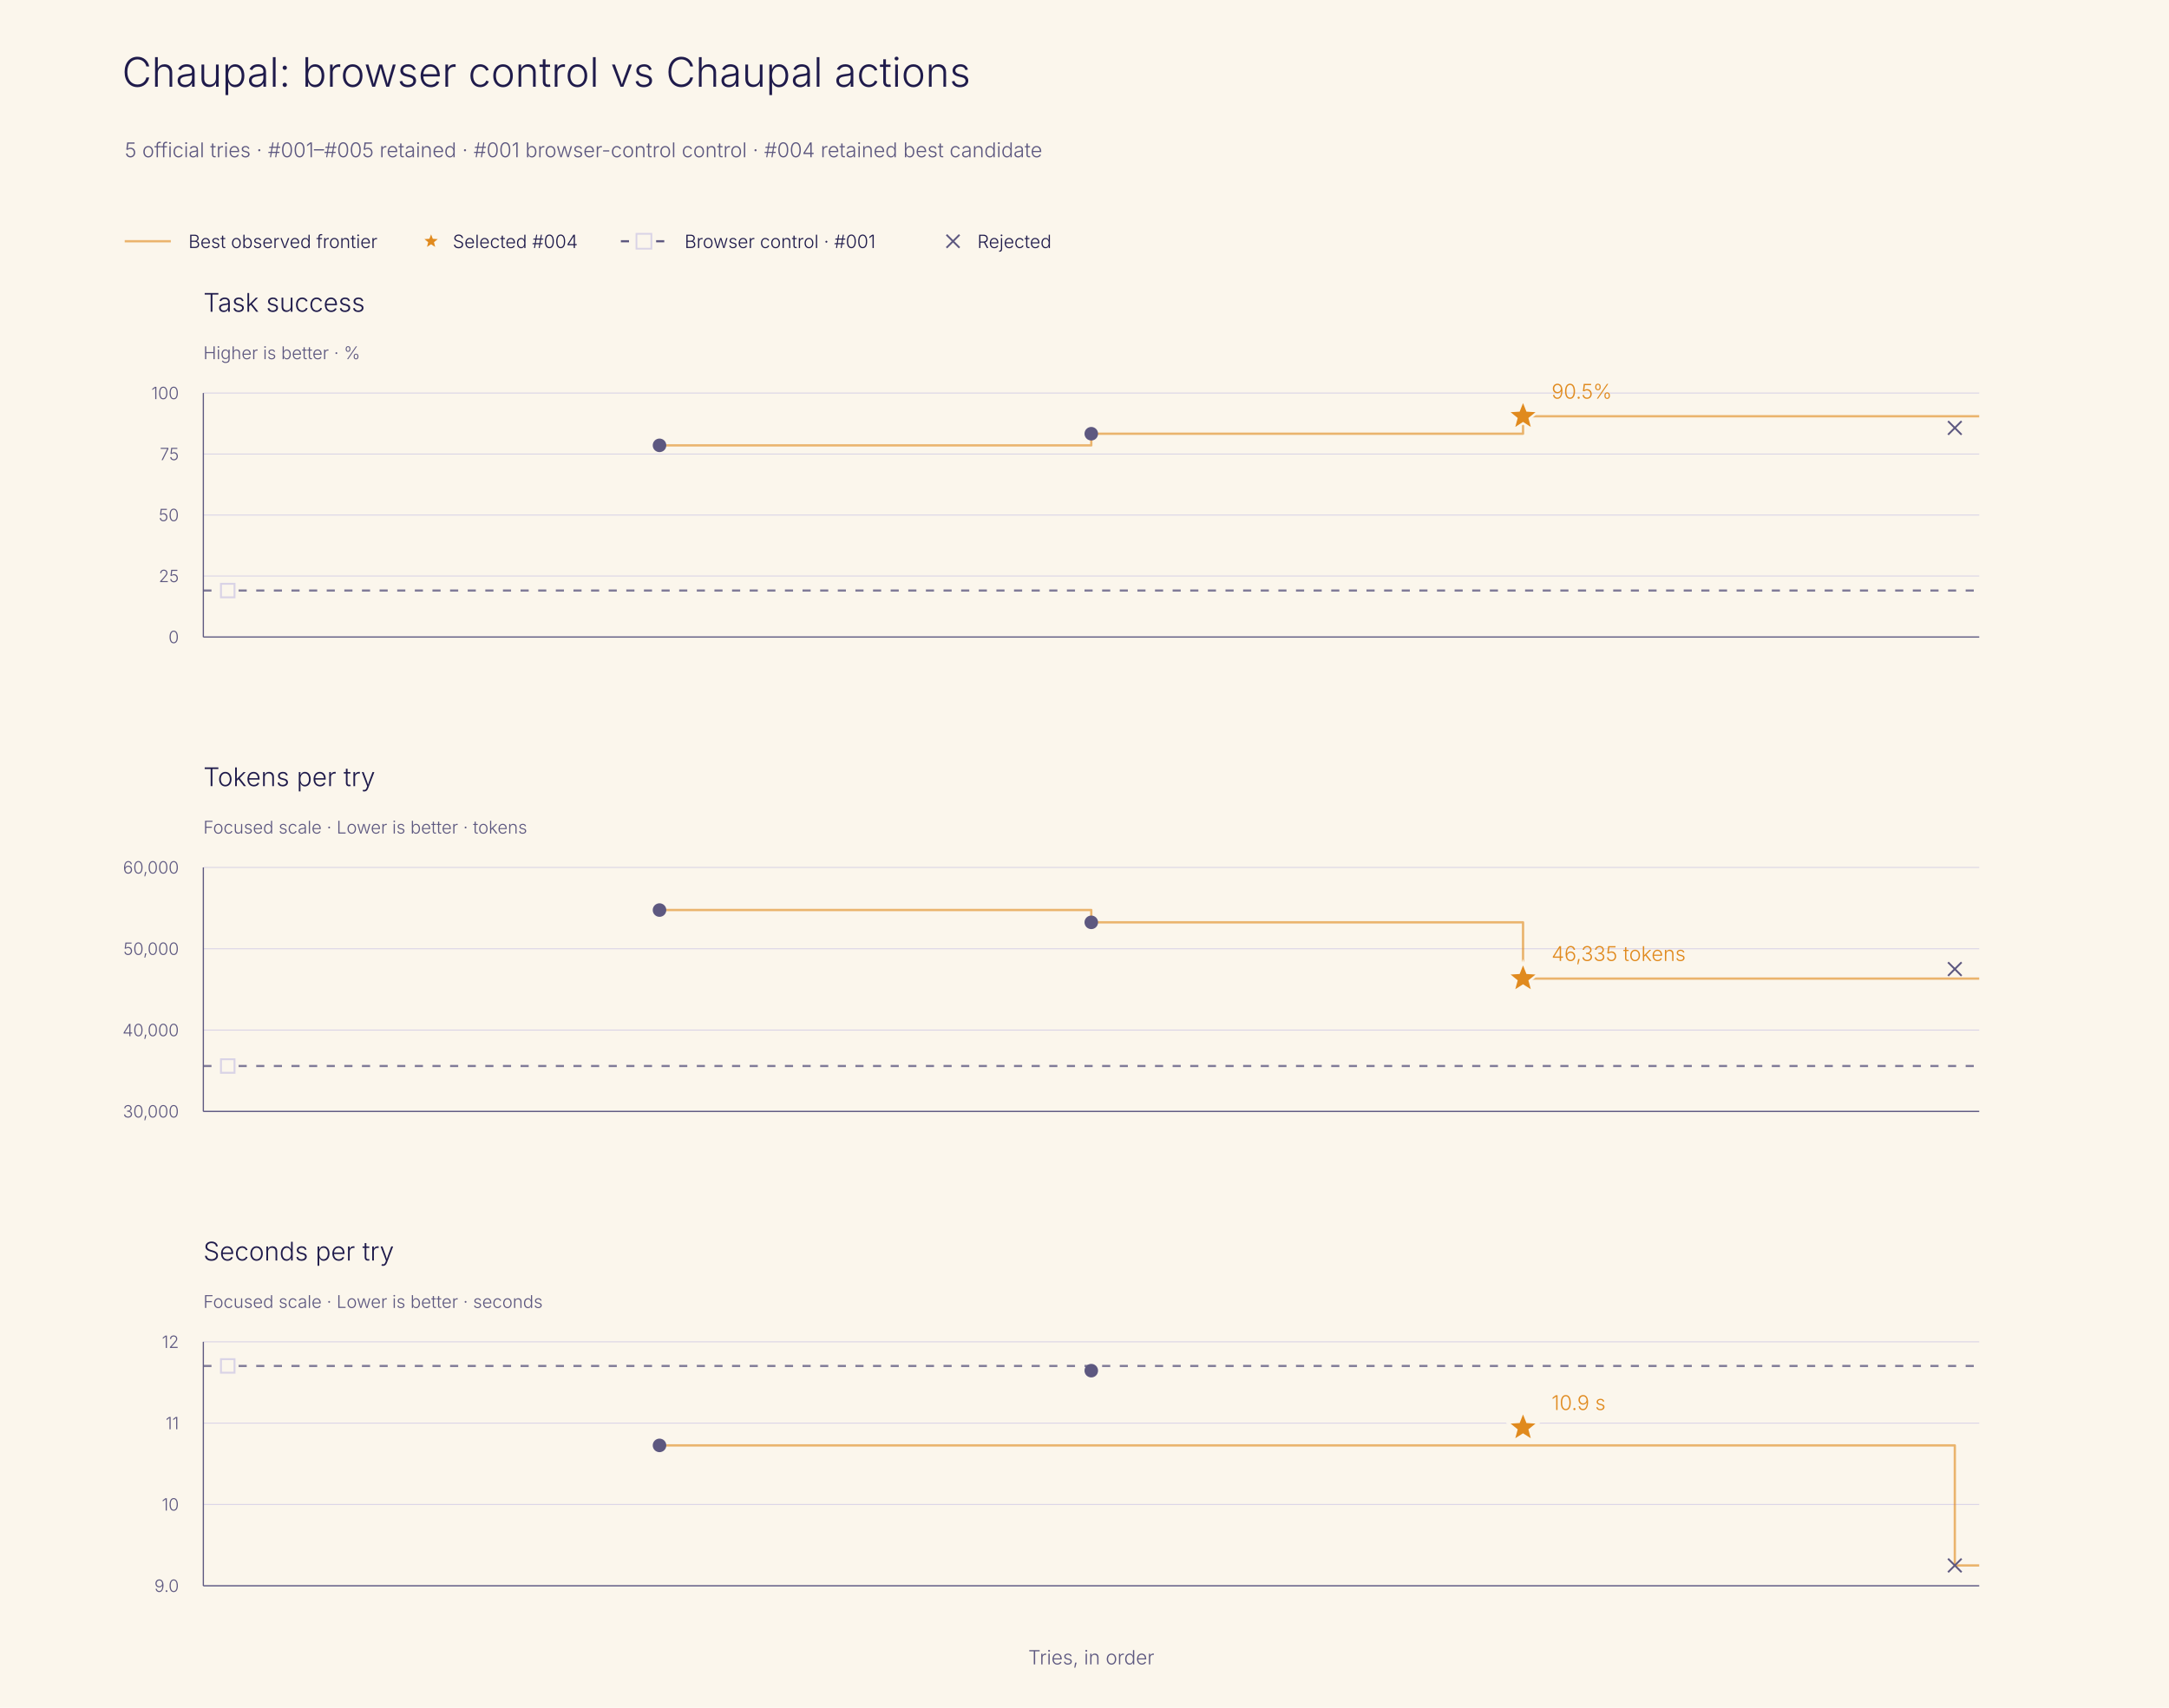
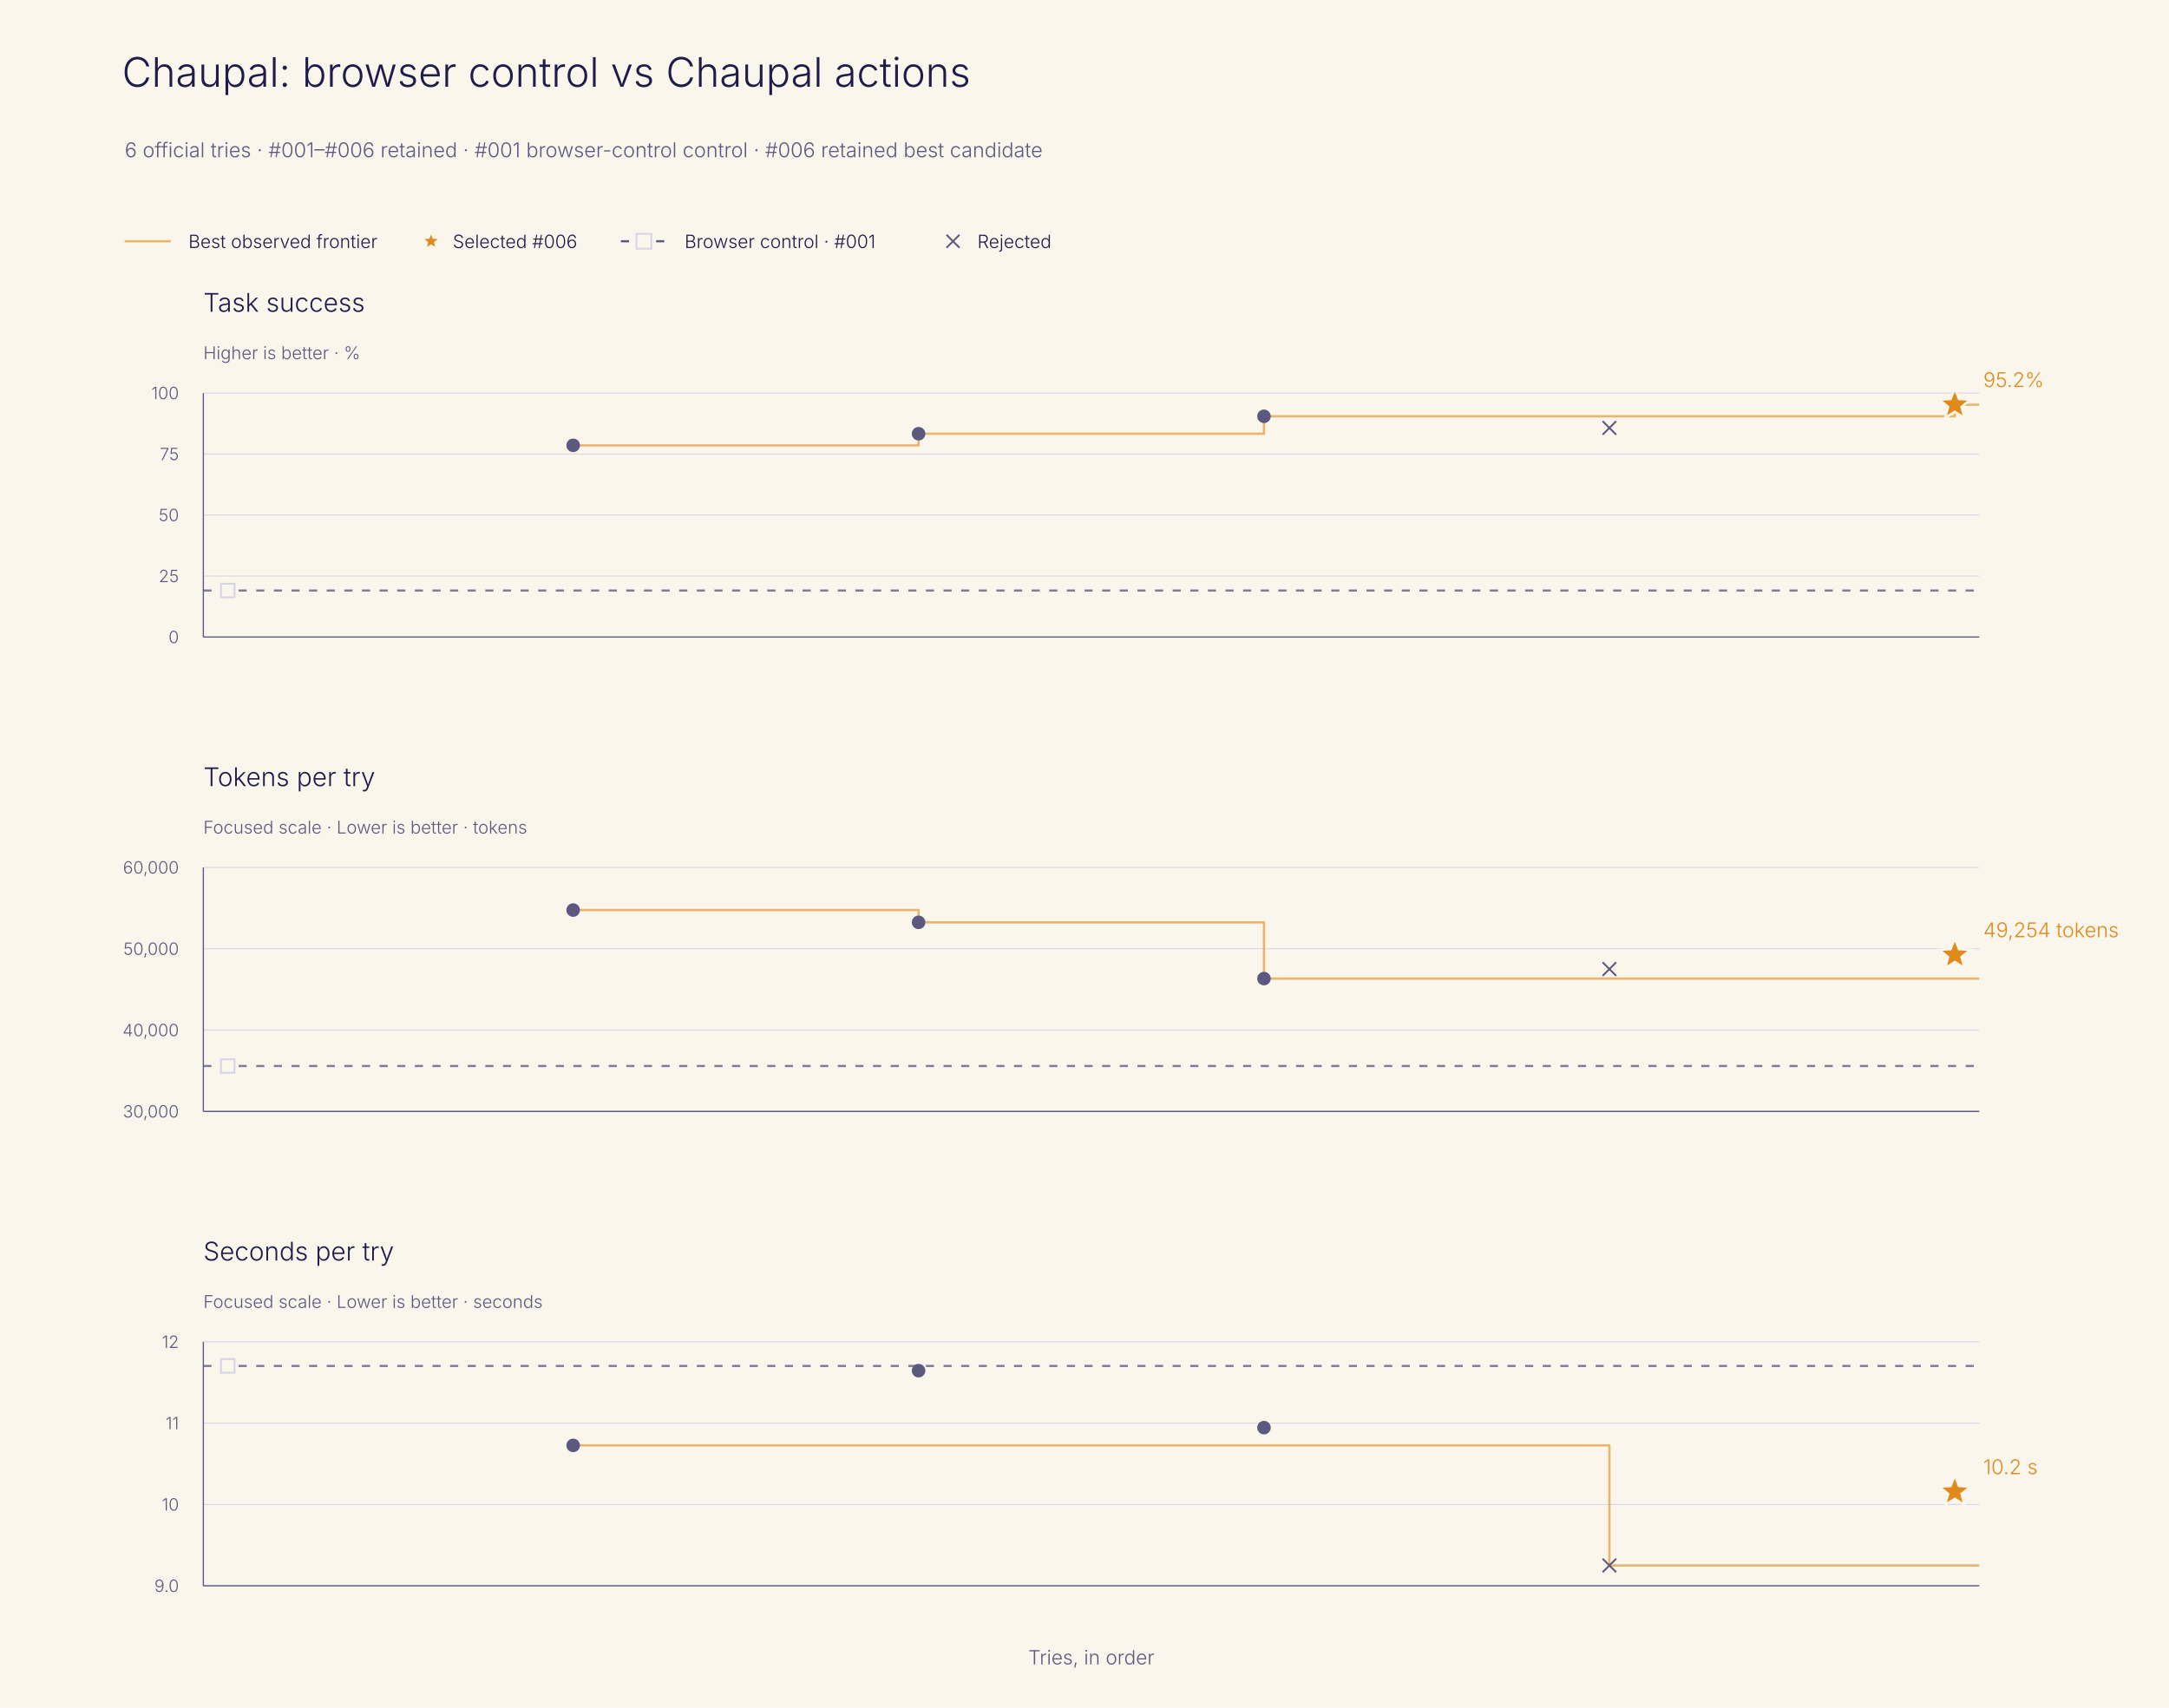
<svg xmlns="http://www.w3.org/2000/svg" width="1600" height="1260" viewBox="0 0 1600 1260" role="img" aria-labelledby="title description">
  <rect width="1600" height="1260" fill="#fbf6ec" />
  <style>text{font-family:Inter,"Noto Sans",Arial,sans-serif;fill:#1f1b4b;font-weight:350;text-rendering:geometricPrecision} .muted{fill:#5d5880;font-weight:350} .accent{fill:#e08a1e} .axis{stroke:#5d5880;stroke-width:.9} .grid{stroke:#d9d3e6;stroke-width:.7}</style>
  <text x="90" y="64" font-size="30" font-weight="450" letter-spacing=".05">Chaupal: browser control vs Chaupal actions</text>
-   <text x="92" y="116" font-size="15" class="muted">5 official tries · #001–#005 retained · #001 browser-control control · #004 retained best candidate</text>
+   <text x="92" y="116" font-size="15" class="muted">6 official tries · #001–#006 retained · #001 browser-control control · #006 retained best candidate</text>
  <g transform="translate(92 178)">
    <line x1="0" y1="0" x2="34" y2="0" stroke="#e08a1e" stroke-width="1.7" opacity=".62" />
    <text x="47" y="5" font-size="13.5" font-weight="400">Best observed frontier</text>
    <polygon points="226.0,-6.5 227.6,-2.3 232.2,-2.0 228.7,0.9 229.8,5.3 226.0,2.8 222.2,5.3 223.3,0.9 219.8,-2.0 224.4,-2.3" fill="#e08a1e" stroke="#fbf6ec" stroke-width="1" />
-     <text x="242" y="5" font-size="13.5" font-weight="400">Selected #004</text>
+     <text x="242" y="5" font-size="13.5" font-weight="400">Selected #006</text>
    <line x1="366" y1="0" x2="400" y2="0" stroke="#5d5880" stroke-width="1.6" stroke-dasharray="6 7" />
    <rect x="377.5" y="-5.5" width="11" height="11" fill="#fbf6ec" stroke="#d9d3e6" stroke-width="1.3" />
    <text x="413" y="5" font-size="13.5" font-weight="400">Browser control · #001</text>
    <g transform="translate(611 0)" stroke="#5d5880" stroke-width="1.35">
      <line x1="-4.8" y1="-4.8" x2="4.8" y2="4.8" />
      <line x1="4.8" y1="-4.8" x2="-4.8" y2="4.8" />
    </g>
    <text x="629" y="5" font-size="13.5" font-weight="400">Rejected</text>
  </g>
  <line class="grid" x1="150" y1="470" x2="1460" y2="470" />
  <text x="132" y="474.5" text-anchor="end" font-size="12.5" class="muted">0</text>
  <line class="grid" x1="150" y1="425" x2="1460" y2="425" />
  <text x="132" y="429.5" text-anchor="end" font-size="12.5" class="muted">25</text>
  <line class="grid" x1="150" y1="380" x2="1460" y2="380" />
  <text x="132" y="384.5" text-anchor="end" font-size="12.5" class="muted">50</text>
  <line class="grid" x1="150" y1="335" x2="1460" y2="335" />
  <text x="132" y="339.5" text-anchor="end" font-size="12.5" class="muted">75</text>
  <line class="grid" x1="150" y1="290" x2="1460" y2="290" />
  <text x="132" y="294.5" text-anchor="end" font-size="12.5" class="muted">100</text>
  <text x="150" y="230" font-size="19" font-weight="450">Task success</text>
  <text x="150" y="265" font-size="13" class="muted">Higher is better · %</text>
  <line class="axis" x1="150" y1="290" x2="150" y2="470" />
  <line class="axis" x1="150" y1="470" x2="1460" y2="470" />
  <path d="M150.0,435.7 L1460.0,435.7" fill="none" stroke="#5d5880" stroke-width="1.6" stroke-dasharray="6 7" opacity=".78" />
-   <path data-series="best-observed-frontier" d="M486.5,328.6 H805.0 V320.0 H1123.5 V307.1 H1442.0 V307.1 H1460.0" fill="none" stroke="#e08a1e" stroke-width="1.7" stroke-linejoin="round" opacity=".62" />
+   <path data-series="best-observed-frontier" d="M422.8,328.6 H677.6 V320.0 H932.4 V307.1 H1187.2 V307.1 H1442.0 V298.6 H1460.0" fill="none" stroke="#e08a1e" stroke-width="1.7" stroke-linejoin="round" opacity=".62" />
  <rect x="163" y="430.714" width="10" height="10" fill="#fbf6ec" stroke="#d9d3e6" stroke-width="1.4" />
-   <circle cx="486.5" cy="328.571" r="5" fill="#5d5880" />
-   <circle cx="805" cy="320" r="5" fill="#5d5880" />
-   <circle cx="1123.5" cy="307.143" r="5" fill="#5d5880" />
+   <circle cx="422.8" cy="328.571" r="5" fill="#5d5880" />
+   <circle cx="677.6" cy="320" r="5" fill="#5d5880" />
+   <circle cx="932.4" cy="307.143" r="5" fill="#5d5880" />
  <g stroke="#5d5880" stroke-width="1.35">
-     <line x1="1437" y1="310.714" x2="1447" y2="320.714" />
-     <line x1="1447" y1="310.714" x2="1437" y2="320.714" />
+     <line x1="1182.2" y1="310.714" x2="1192.2" y2="320.714" />
+     <line x1="1192.2" y1="310.714" x2="1182.2" y2="320.714" />
  </g>
-   <polygon points="1123.5,295.1 1126.6,302.9 1134.9,303.4 1128.4,308.7 1130.6,316.9 1123.5,312.3 1116.4,316.9 1118.6,308.7 1112.1,303.4 1120.4,302.9" fill="#e08a1e" stroke="#fbf6ec" stroke-width="1.7" />
-   <text x="1144.5" y="294.143" font-size="15" font-weight="500" class="accent">90.5%</text>
+   <circle cx="1442" cy="298.571" r="5" fill="#5d5880" />
+   <polygon points="1442.0,286.6 1445.1,294.4 1453.4,294.9 1446.9,300.2 1449.1,308.3 1442.0,303.8 1434.9,308.3 1437.1,300.2 1430.6,294.9 1438.9,294.4" fill="#e08a1e" stroke="#fbf6ec" stroke-width="1.7" />
+   <text x="1463" y="285.571" font-size="15" font-weight="500" class="accent">95.2%</text>
  <line class="grid" x1="150" y1="820" x2="1460" y2="820" />
  <text x="132" y="824.5" text-anchor="end" font-size="12.5" class="muted">30,000</text>
  <line class="grid" x1="150" y1="760" x2="1460" y2="760" />
  <text x="132" y="764.5" text-anchor="end" font-size="12.5" class="muted">40,000</text>
  <line class="grid" x1="150" y1="700" x2="1460" y2="700" />
  <text x="132" y="704.5" text-anchor="end" font-size="12.5" class="muted">50,000</text>
  <line class="grid" x1="150" y1="640" x2="1460" y2="640" />
  <text x="132" y="644.5" text-anchor="end" font-size="12.5" class="muted">60,000</text>
  <text x="150" y="580" font-size="19" font-weight="450">Tokens per try</text>
  <text x="150" y="615" font-size="13" class="muted">Focused scale · Lower is better · tokens</text>
  <line class="axis" x1="150" y1="640" x2="150" y2="820" />
  <line class="axis" x1="150" y1="820" x2="1460" y2="820" />
  <path d="M150.0,786.5 L1460.0,786.5" fill="none" stroke="#5d5880" stroke-width="1.6" stroke-dasharray="6 7" opacity=".78" />
-   <path data-series="best-observed-frontier" d="M486.5,671.4 H805.0 V680.5 H1123.5 V722.0 H1442.0 V722.0 H1460.0" fill="none" stroke="#e08a1e" stroke-width="1.7" stroke-linejoin="round" opacity=".62" />
+   <path data-series="best-observed-frontier" d="M422.8,671.4 H677.6 V680.5 H932.4 V722.0 H1187.2 V722.0 H1442.0 V722.0 H1460.0" fill="none" stroke="#e08a1e" stroke-width="1.7" stroke-linejoin="round" opacity=".62" />
  <rect x="163" y="781.513" width="10" height="10" fill="#fbf6ec" stroke="#d9d3e6" stroke-width="1.4" />
-   <circle cx="486.5" cy="671.446" r="5" fill="#5d5880" />
-   <circle cx="805" cy="680.497" r="5" fill="#5d5880" />
-   <circle cx="1123.5" cy="721.991" r="5" fill="#5d5880" />
+   <circle cx="422.8" cy="671.446" r="5" fill="#5d5880" />
+   <circle cx="677.6" cy="680.497" r="5" fill="#5d5880" />
+   <circle cx="932.4" cy="721.991" r="5" fill="#5d5880" />
  <g stroke="#5d5880" stroke-width="1.35">
-     <line x1="1437" y1="709.971" x2="1447" y2="719.971" />
-     <line x1="1447" y1="709.971" x2="1437" y2="719.971" />
+     <line x1="1182.2" y1="709.971" x2="1192.2" y2="719.971" />
+     <line x1="1192.2" y1="709.971" x2="1182.2" y2="719.971" />
  </g>
-   <polygon points="1123.5,710.0 1126.6,717.8 1134.9,718.3 1128.4,723.6 1130.6,731.7 1123.5,727.2 1116.4,731.7 1118.6,723.6 1112.1,718.3 1120.4,717.8" fill="#e08a1e" stroke="#fbf6ec" stroke-width="1.7" />
-   <text x="1144.5" y="708.991" font-size="15" font-weight="500" class="accent">46,335 tokens</text>
+   <circle cx="1442" cy="704.478" r="5" fill="#5d5880" />
+   <polygon points="1442.0,692.5 1445.1,700.3 1453.4,700.8 1446.9,706.1 1449.1,714.2 1442.0,709.7 1434.9,714.2 1437.1,706.1 1430.6,700.8 1438.9,700.3" fill="#e08a1e" stroke="#fbf6ec" stroke-width="1.7" />
+   <text x="1463" y="691.478" font-size="15" font-weight="500" class="accent">49,254 tokens</text>
  <line class="grid" x1="150" y1="1170" x2="1460" y2="1170" />
  <text x="132" y="1174.5" text-anchor="end" font-size="12.5" class="muted">9.0</text>
  <line class="grid" x1="150" y1="1110" x2="1460" y2="1110" />
  <text x="132" y="1114.5" text-anchor="end" font-size="12.5" class="muted">10</text>
  <line class="grid" x1="150" y1="1050" x2="1460" y2="1050" />
  <text x="132" y="1054.5" text-anchor="end" font-size="12.5" class="muted">11</text>
  <line class="grid" x1="150" y1="990" x2="1460" y2="990" />
  <text x="132" y="994.5" text-anchor="end" font-size="12.5" class="muted">12</text>
  <text x="150" y="930" font-size="19" font-weight="450">Seconds per try</text>
  <text x="150" y="965" font-size="13" class="muted">Focused scale · Lower is better · seconds</text>
  <line class="axis" x1="150" y1="990" x2="150" y2="1170" />
  <line class="axis" x1="150" y1="1170" x2="1460" y2="1170" />
  <path d="M150.0,1007.8 L1460.0,1007.8" fill="none" stroke="#5d5880" stroke-width="1.6" stroke-dasharray="6 7" opacity=".78" />
-   <path data-series="best-observed-frontier" d="M486.5,1066.4 H805.0 V1066.4 H1123.5 V1066.4 H1442.0 V1155.0 H1460.0" fill="none" stroke="#e08a1e" stroke-width="1.7" stroke-linejoin="round" opacity=".62" />
+   <path data-series="best-observed-frontier" d="M422.8,1066.4 H677.6 V1066.4 H932.4 V1066.4 H1187.2 V1155.0 H1442.0 V1155.0 H1460.0" fill="none" stroke="#e08a1e" stroke-width="1.7" stroke-linejoin="round" opacity=".62" />
  <rect x="163" y="1002.778" width="10" height="10" fill="#fbf6ec" stroke="#d9d3e6" stroke-width="1.4" />
-   <circle cx="486.5" cy="1066.406" r="5" fill="#5d5880" />
-   <circle cx="805" cy="1011.269" r="5" fill="#5d5880" />
-   <circle cx="1123.5" cy="1053.307" r="5" fill="#5d5880" />
+   <circle cx="422.8" cy="1066.406" r="5" fill="#5d5880" />
+   <circle cx="677.6" cy="1011.269" r="5" fill="#5d5880" />
+   <circle cx="932.4" cy="1053.307" r="5" fill="#5d5880" />
  <g stroke="#5d5880" stroke-width="1.35">
-     <line x1="1437" y1="1149.973" x2="1447" y2="1159.973" />
-     <line x1="1447" y1="1149.973" x2="1437" y2="1159.973" />
+     <line x1="1182.2" y1="1149.973" x2="1192.2" y2="1159.973" />
+     <line x1="1192.2" y1="1149.973" x2="1182.2" y2="1159.973" />
  </g>
-   <polygon points="1123.5,1041.3 1126.6,1049.1 1134.9,1049.6 1128.4,1054.9 1130.6,1063.0 1123.5,1058.5 1116.4,1063.0 1118.6,1054.9 1112.1,1049.6 1120.4,1049.1" fill="#e08a1e" stroke="#fbf6ec" stroke-width="1.7" />
-   <text x="1144.5" y="1040.307" font-size="15" font-weight="500" class="accent">10.9 s</text>
+   <circle cx="1442" cy="1100.636" r="5" fill="#5d5880" />
+   <polygon points="1442.0,1088.6 1445.1,1096.4 1453.4,1096.9 1446.9,1102.2 1449.1,1110.3 1442.0,1105.8 1434.9,1110.3 1437.1,1102.2 1430.6,1096.9 1438.9,1096.4" fill="#e08a1e" stroke="#fbf6ec" stroke-width="1.7" />
+   <text x="1463" y="1087.636" font-size="15" font-weight="500" class="accent">10.2 s</text>
  <text x="805" y="1228" text-anchor="middle" font-size="14.5" class="muted">Tries, in order</text>
</svg>
